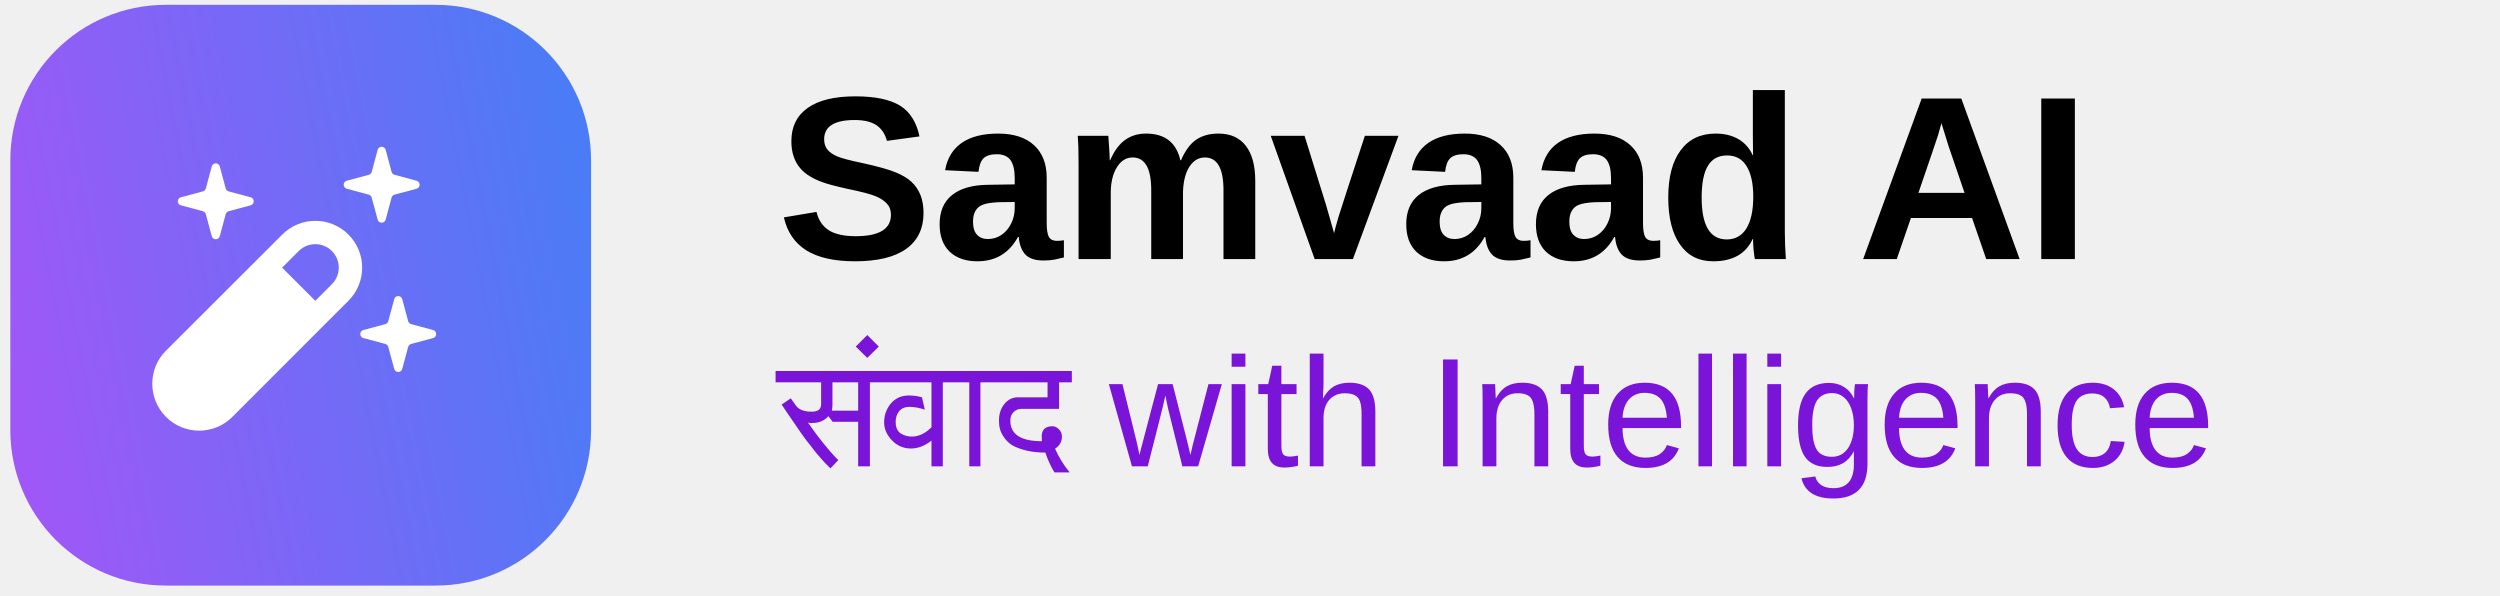
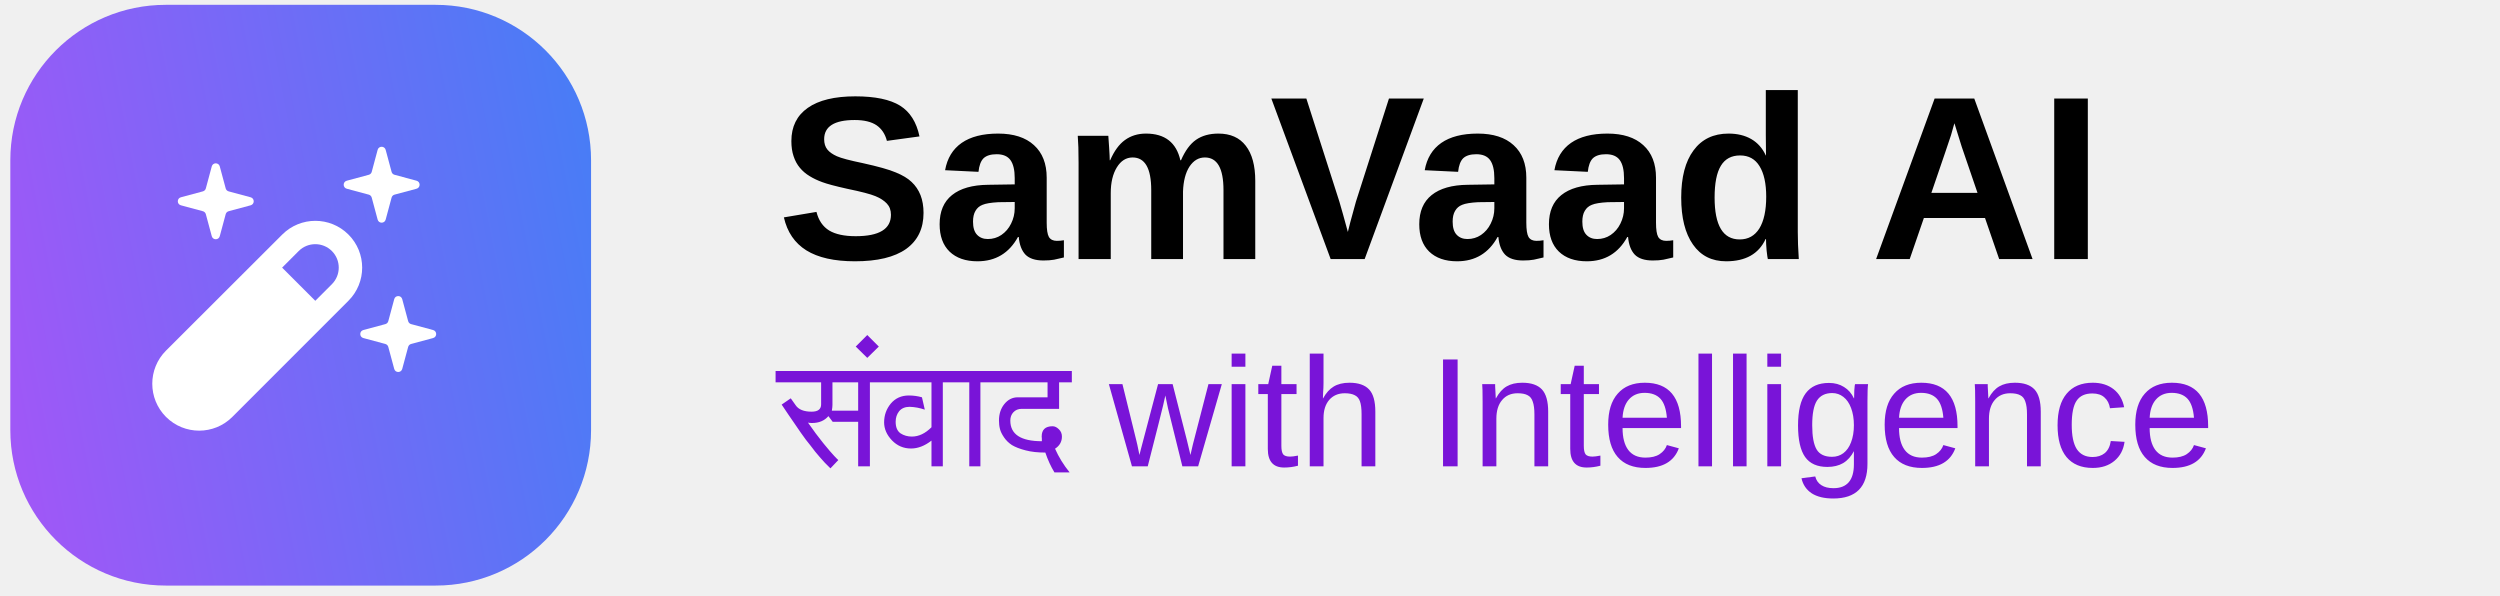
<svg xmlns="http://www.w3.org/2000/svg" width="193" height="46" viewBox="0 0 193 46" fill="none">
  <text x="60" y="20" fill="black" font-size="18" font-weight="700" font-family="Segoe UI, Arial">
-   Samvaad AI
+   SamVaad AI
</text>
  <text x="60" y="36" fill="#7914d8" font-size="12" font-family="Segoe UI, Arial">
  संवाद with Intelligence
</text>
  <rect x="0.797" y="0.373" width="44.833" height="44.833" rx="12" fill="url(#paint0_linear_8961_4661)" />
  <path fill-rule="evenodd" clip-rule="evenodd" d="M17.936 32.186L26.901 23.218C28.315 21.804 28.312 19.511 26.894 18.101C25.482 16.696 23.201 16.698 21.792 18.105L12.818 27.065C11.402 28.478 11.402 30.772 12.816 32.187C14.23 33.6 16.523 33.6 17.936 32.186ZM21.779 20.661L24.34 23.222L25.621 21.941C26.328 21.234 26.328 20.087 25.621 19.38C24.914 18.673 23.767 18.673 23.06 19.38L21.779 20.661Z" fill="white" />
  <path d="M16.348 12.846C16.433 12.53 16.881 12.53 16.966 12.846L17.424 14.547C17.454 14.657 17.54 14.743 17.65 14.773L19.351 15.231C19.666 15.316 19.666 15.764 19.351 15.849L17.65 16.307C17.54 16.337 17.454 16.423 17.424 16.533L16.966 18.233C16.881 18.549 16.433 18.549 16.348 18.233L15.89 16.533C15.86 16.423 15.774 16.337 15.664 16.307L13.963 15.849C13.648 15.764 13.648 15.316 13.963 15.231L15.664 14.773C15.774 14.743 15.86 14.657 15.89 14.547L16.348 12.846Z" fill="white" />
  <path d="M29.154 11.567C29.24 11.251 29.688 11.251 29.773 11.567L30.231 13.268C30.26 13.378 30.346 13.464 30.457 13.493L32.157 13.951C32.473 14.036 32.473 14.485 32.157 14.57L30.457 15.027C30.346 15.057 30.26 15.143 30.231 15.254L29.773 16.954C29.688 17.27 29.24 17.27 29.154 16.954L28.697 15.254C28.667 15.143 28.581 15.057 28.471 15.027L26.77 14.57C26.454 14.485 26.454 14.036 26.77 13.951L28.471 13.493C28.581 13.464 28.667 13.378 28.697 13.268L29.154 11.567Z" fill="white" />
  <path d="M30.434 23.094C30.519 22.778 30.967 22.778 31.052 23.094L31.51 24.795C31.54 24.905 31.626 24.991 31.736 25.021L33.437 25.479C33.752 25.564 33.752 26.012 33.437 26.097L31.736 26.555C31.626 26.584 31.54 26.671 31.51 26.781L31.052 28.481C30.967 28.797 30.519 28.797 30.434 28.481L29.976 26.781C29.946 26.671 29.86 26.584 29.75 26.555L28.049 26.097C27.733 26.012 27.733 25.564 28.049 25.479L29.75 25.021C29.86 24.991 29.946 24.905 29.976 24.795L30.434 23.094Z" fill="white" />
  <defs>
    <linearGradient id="paint0_linear_8961_4661" x1="51.607" y1="16.812" x2="-2.192" y2="27.273" gradientUnits="userSpaceOnUse">
      <stop stop-color="#4080F6" />
      <stop offset="1" stop-color="#A356F7" />
    </linearGradient>
  </defs>
</svg>
